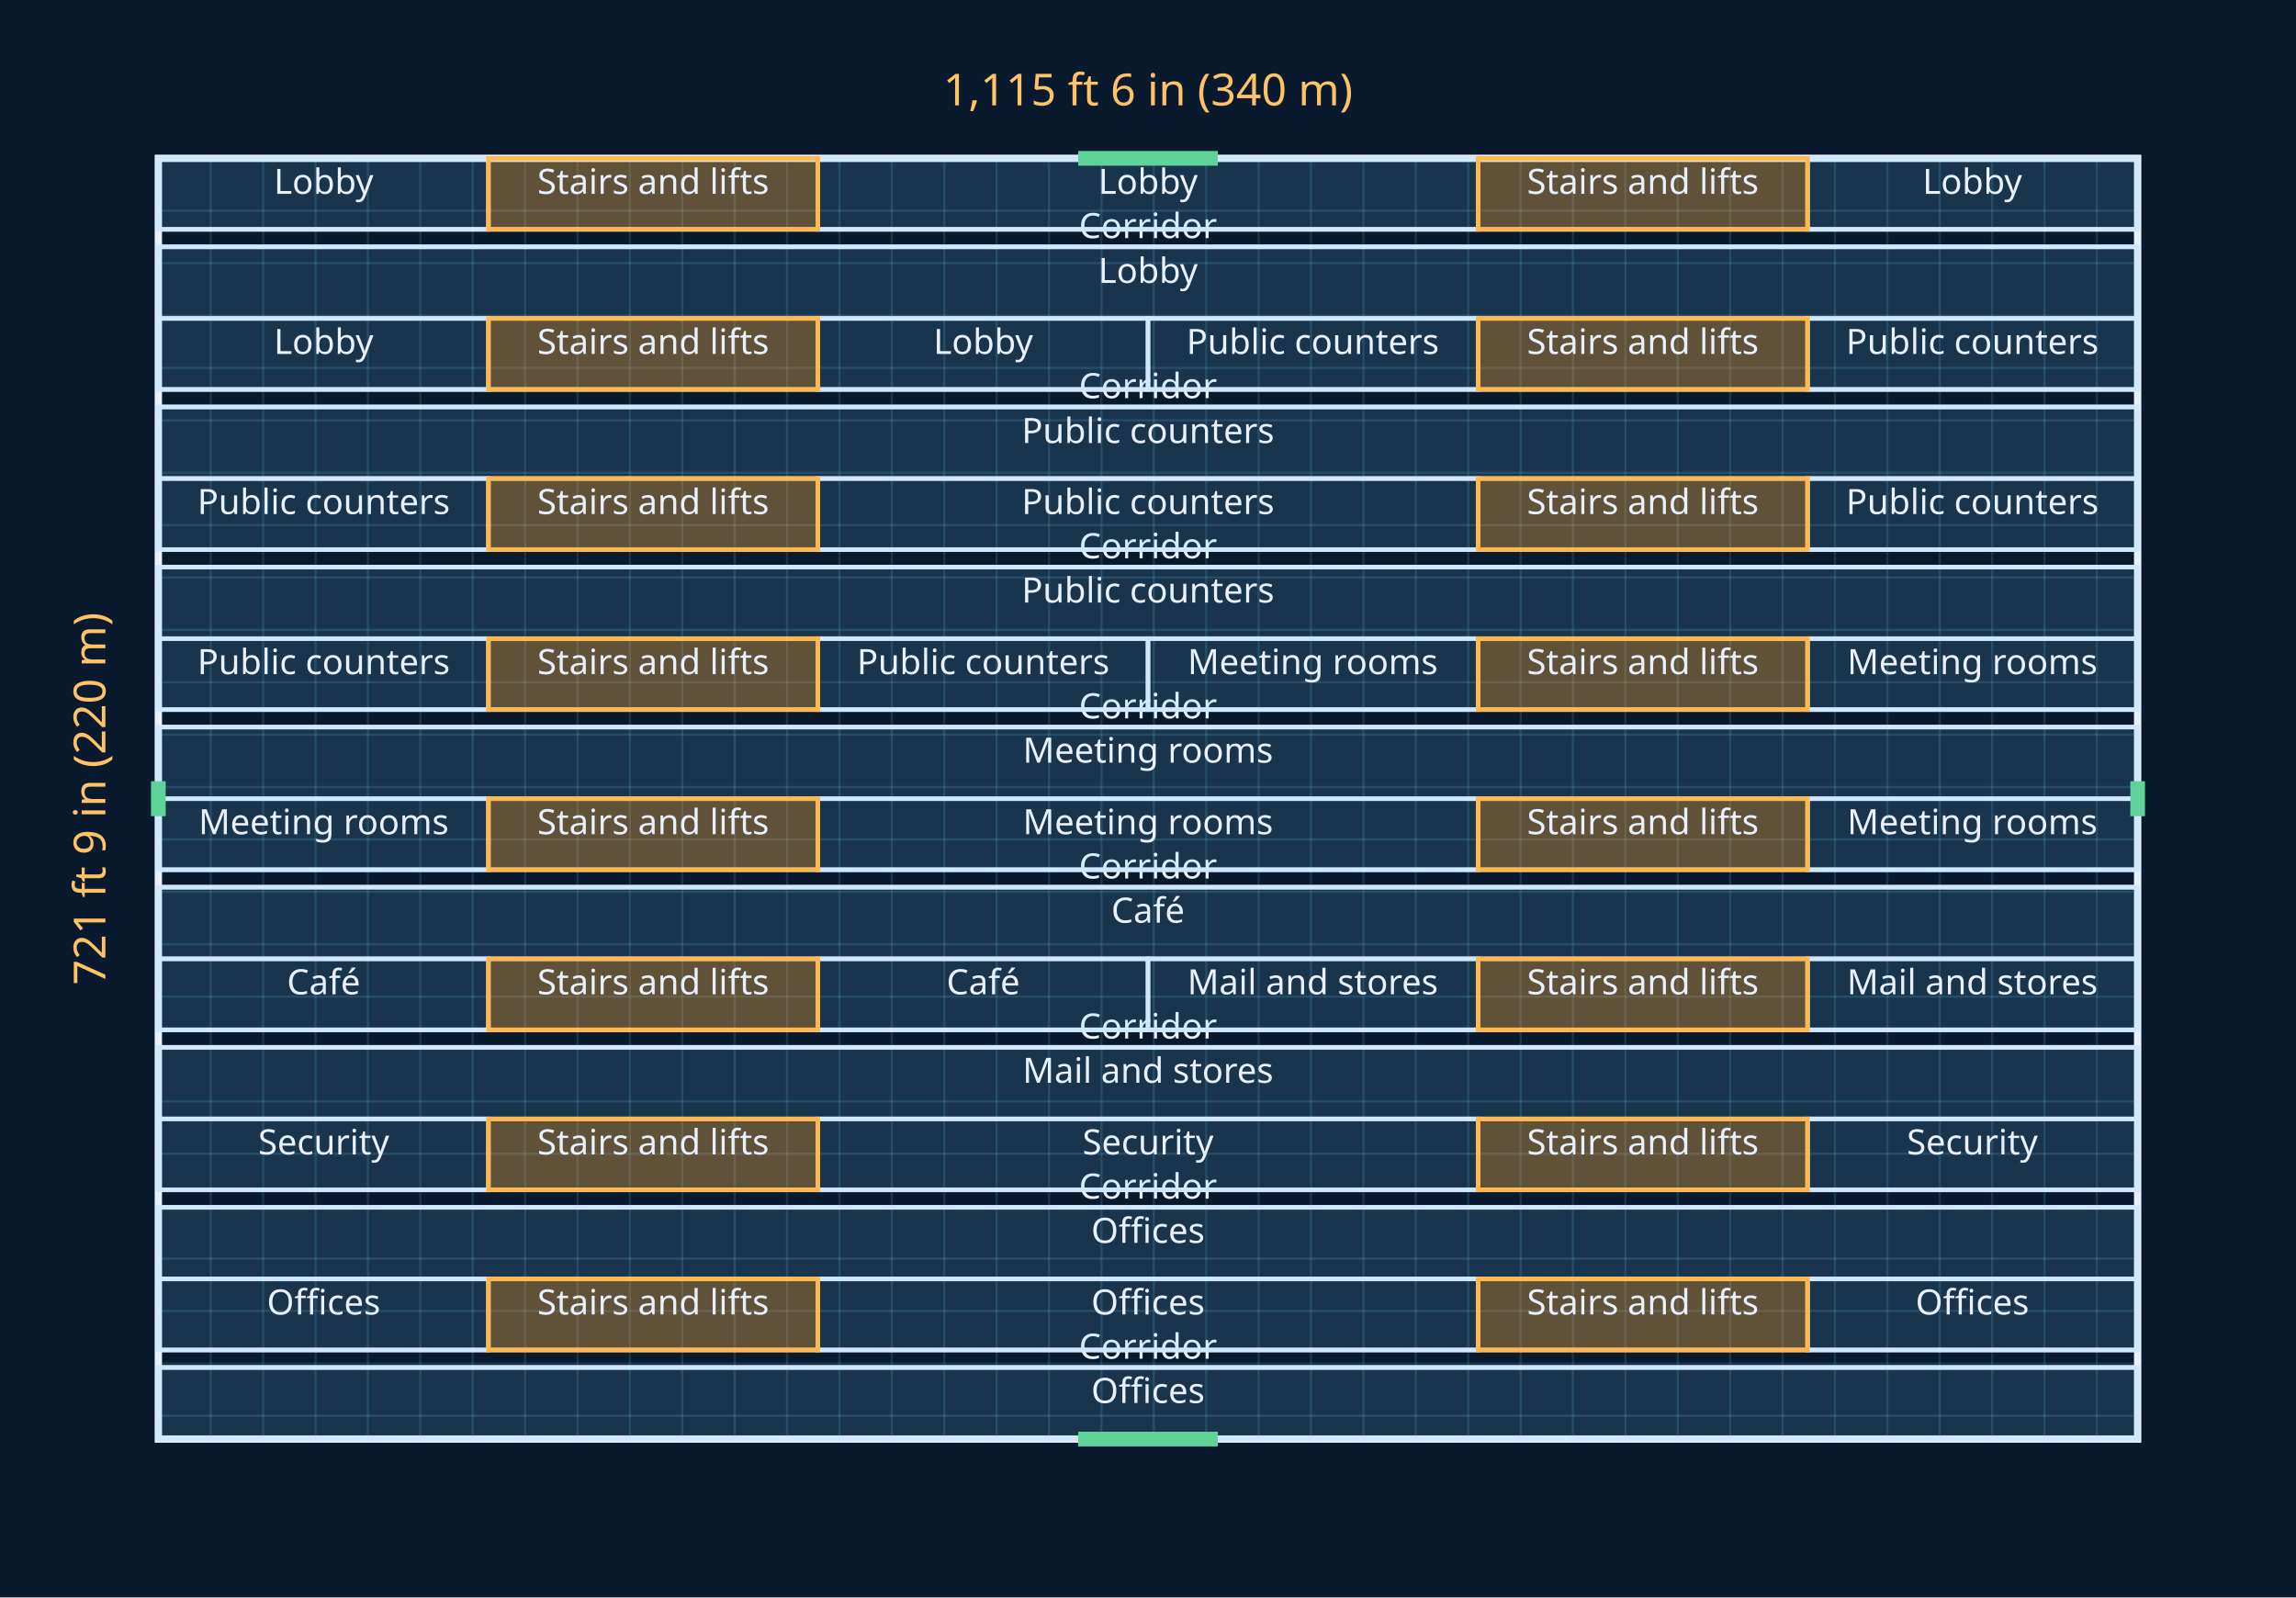
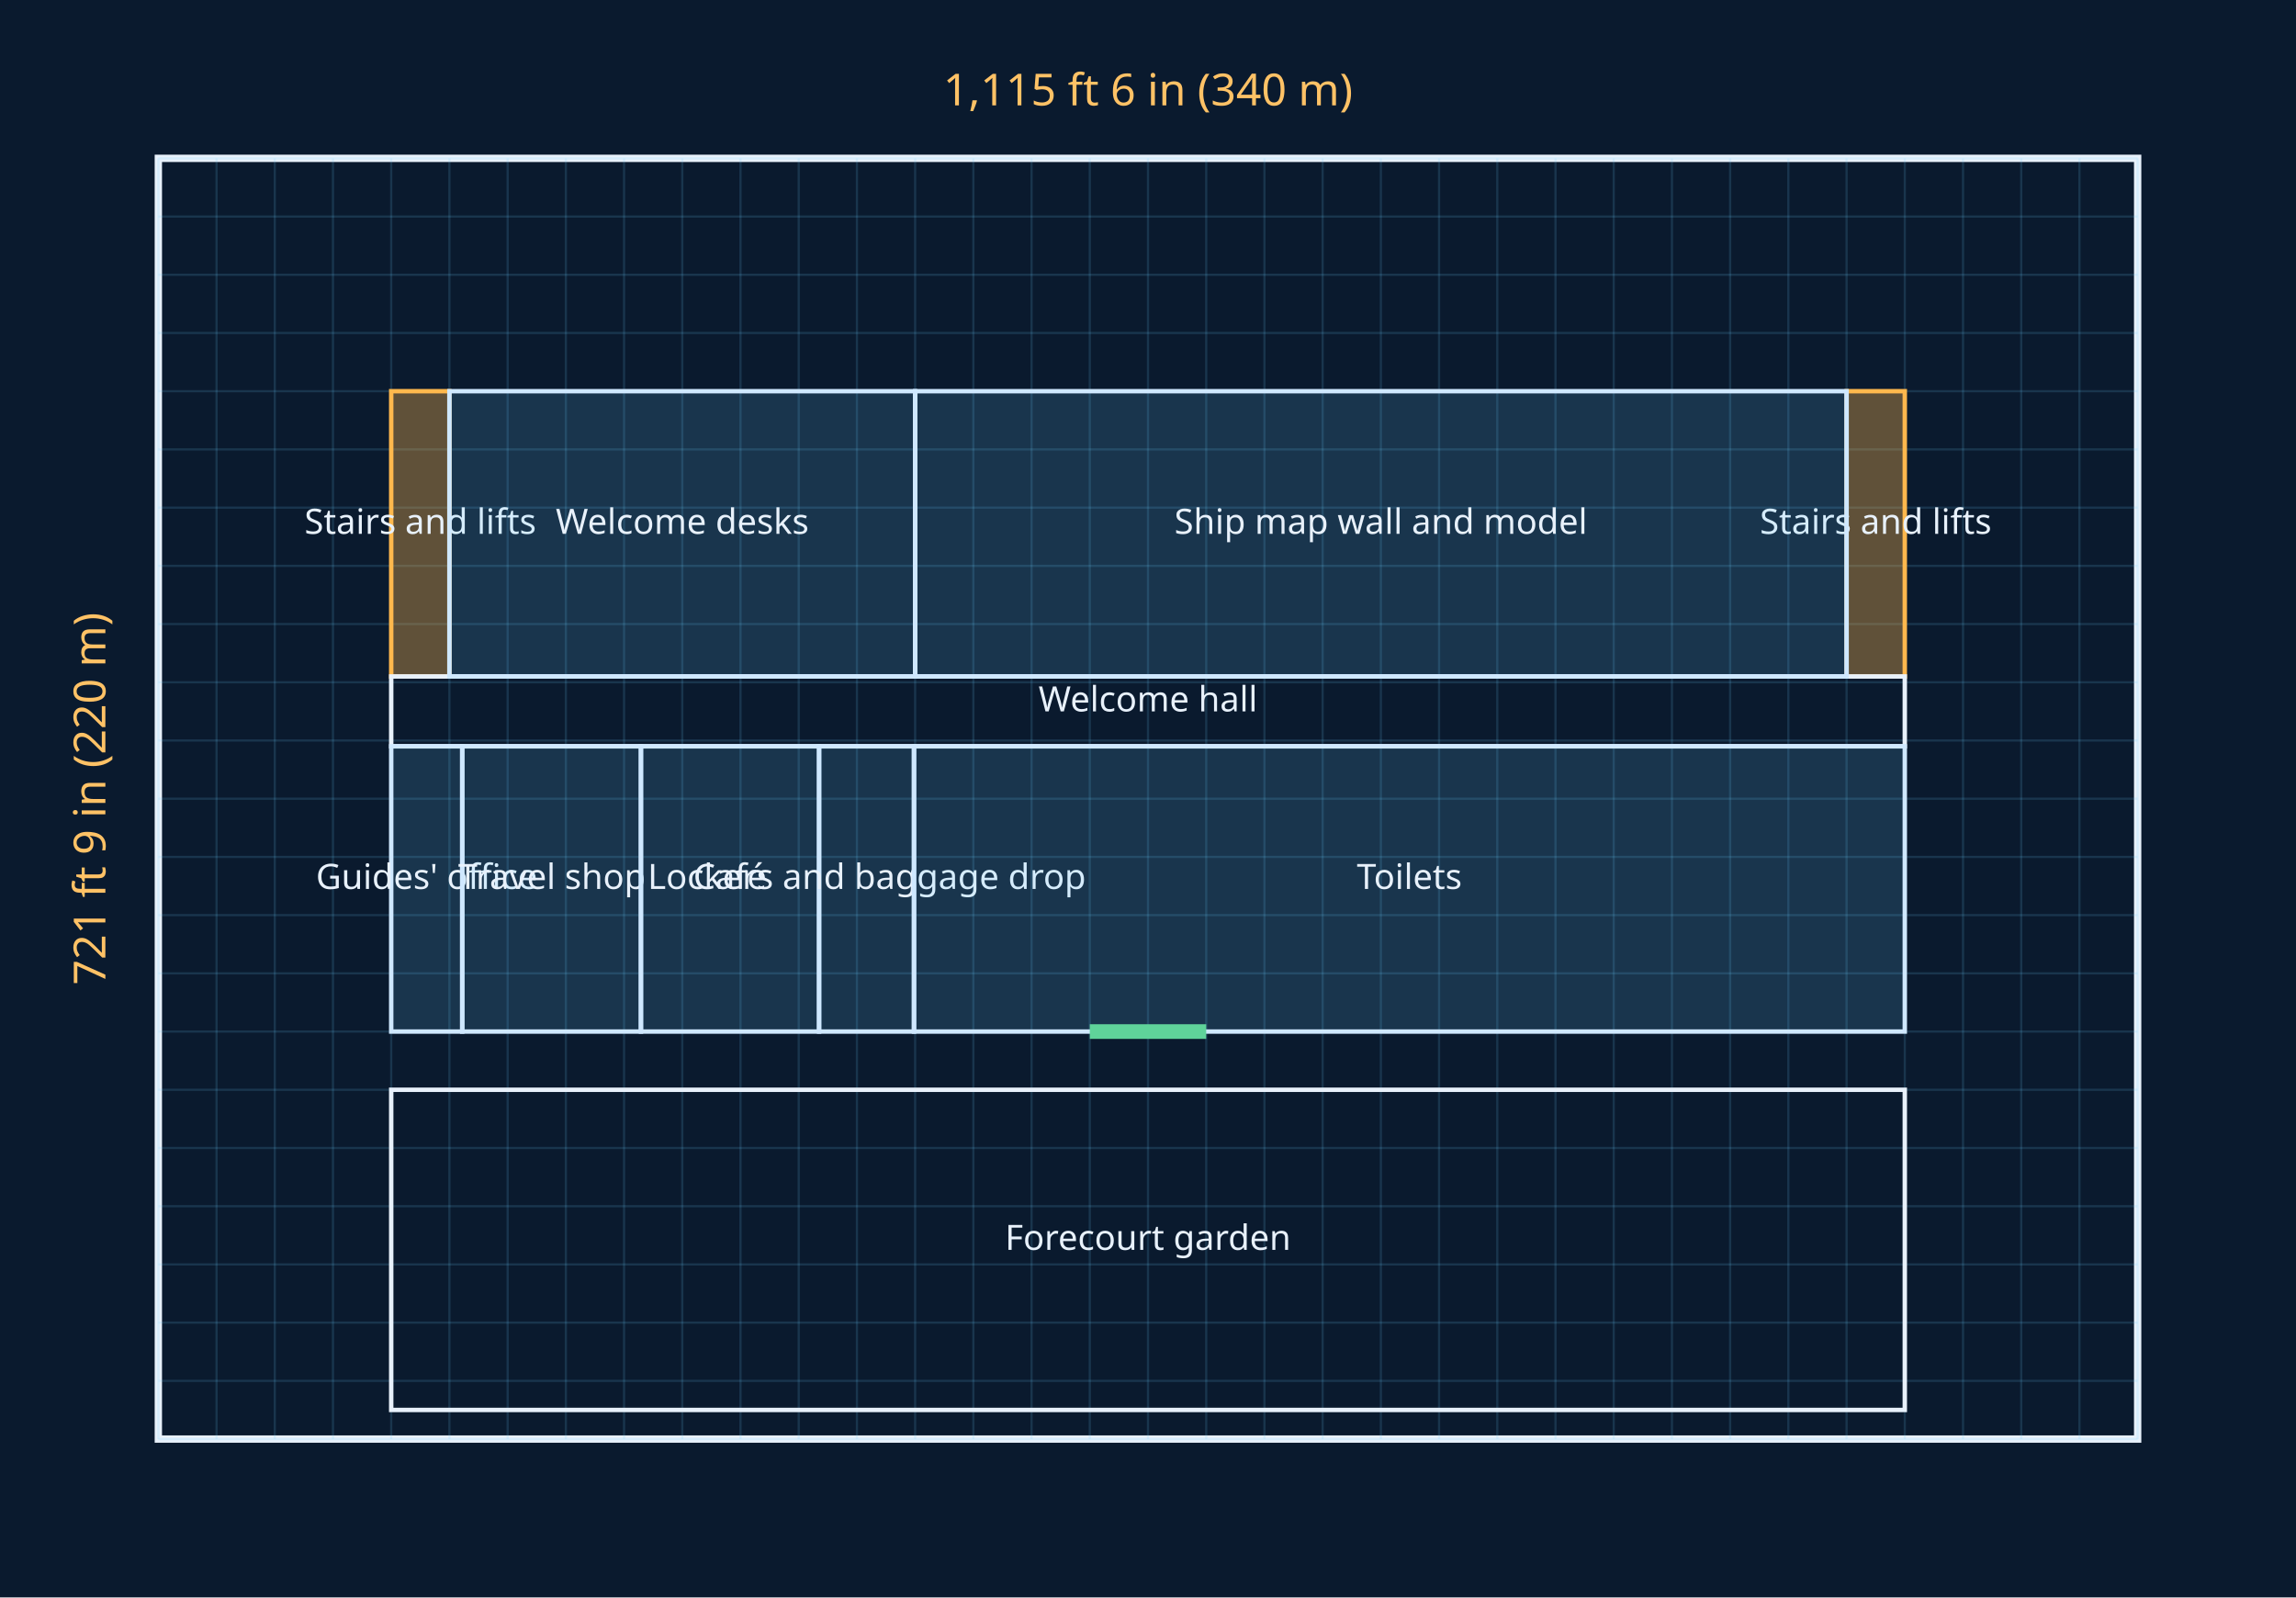
<svg xmlns="http://www.w3.org/2000/svg" viewBox="-27.2 -27.2 394.4 274.4" font-family="Segoe UI, sans-serif">
  <rect x="-27.2" y="-27.2" width="394.4" height="274.4" fill="#0a1a2e" />
  <rect x="0" y="0" width="340.0" height="220.0" fill="none" stroke="#e8f1fb" stroke-width="1.26" />
  <line x1="0.0" y1="0" x2="0.0" y2="220.0" stroke="#6fd0ff" stroke-opacity=".15" stroke-width="0.38" />
-   <line x1="9.0" y1="0" x2="9.0" y2="220.0" stroke="#6fd0ff" stroke-opacity=".15" stroke-width="0.38" />
-   <line x1="18.0" y1="0" x2="18.0" y2="220.0" stroke="#6fd0ff" stroke-opacity=".15" stroke-width="0.38" />
-   <line x1="27.0" y1="0" x2="27.0" y2="220.0" stroke="#6fd0ff" stroke-opacity=".15" stroke-width="0.38" />
-   <line x1="36.0" y1="0" x2="36.0" y2="220.0" stroke="#6fd0ff" stroke-opacity=".15" stroke-width="0.38" />
-   <line x1="45.0" y1="0" x2="45.0" y2="220.0" stroke="#6fd0ff" stroke-opacity=".15" stroke-width="0.38" />
-   <line x1="54.0" y1="0" x2="54.0" y2="220.0" stroke="#6fd0ff" stroke-opacity=".15" stroke-width="0.38" />
-   <line x1="63.0" y1="0" x2="63.0" y2="220.0" stroke="#6fd0ff" stroke-opacity=".15" stroke-width="0.38" />
-   <line x1="72.0" y1="0" x2="72.0" y2="220.0" stroke="#6fd0ff" stroke-opacity=".15" stroke-width="0.38" />
-   <line x1="81.0" y1="0" x2="81.0" y2="220.0" stroke="#6fd0ff" stroke-opacity=".15" stroke-width="0.38" />
+   <line x1="10.0" y1="0" x2="10.0" y2="220.0" stroke="#6fd0ff" stroke-opacity=".15" stroke-width="0.38" />
+   <line x1="20.0" y1="0" x2="20.0" y2="220.0" stroke="#6fd0ff" stroke-opacity=".15" stroke-width="0.38" />
+   <line x1="30.0" y1="0" x2="30.0" y2="220.0" stroke="#6fd0ff" stroke-opacity=".15" stroke-width="0.38" />
+   <line x1="40.0" y1="0" x2="40.0" y2="220.0" stroke="#6fd0ff" stroke-opacity=".15" stroke-width="0.38" />
+   <line x1="50.0" y1="0" x2="50.0" y2="220.0" stroke="#6fd0ff" stroke-opacity=".15" stroke-width="0.38" />
+   <line x1="60.0" y1="0" x2="60.0" y2="220.0" stroke="#6fd0ff" stroke-opacity=".15" stroke-width="0.38" />
+   <line x1="70.0" y1="0" x2="70.0" y2="220.0" stroke="#6fd0ff" stroke-opacity=".15" stroke-width="0.38" />
+   <line x1="80.0" y1="0" x2="80.0" y2="220.0" stroke="#6fd0ff" stroke-opacity=".15" stroke-width="0.38" />
  <line x1="90.0" y1="0" x2="90.0" y2="220.0" stroke="#6fd0ff" stroke-opacity=".15" stroke-width="0.38" />
-   <line x1="99.0" y1="0" x2="99.0" y2="220.0" stroke="#6fd0ff" stroke-opacity=".15" stroke-width="0.38" />
-   <line x1="108.0" y1="0" x2="108.0" y2="220.0" stroke="#6fd0ff" stroke-opacity=".15" stroke-width="0.38" />
-   <line x1="117.0" y1="0" x2="117.0" y2="220.0" stroke="#6fd0ff" stroke-opacity=".15" stroke-width="0.38" />
-   <line x1="126.0" y1="0" x2="126.0" y2="220.0" stroke="#6fd0ff" stroke-opacity=".15" stroke-width="0.38" />
-   <line x1="135.0" y1="0" x2="135.0" y2="220.0" stroke="#6fd0ff" stroke-opacity=".15" stroke-width="0.38" />
-   <line x1="144.0" y1="0" x2="144.0" y2="220.0" stroke="#6fd0ff" stroke-opacity=".15" stroke-width="0.38" />
-   <line x1="153.0" y1="0" x2="153.0" y2="220.0" stroke="#6fd0ff" stroke-opacity=".15" stroke-width="0.38" />
-   <line x1="162.0" y1="0" x2="162.0" y2="220.0" stroke="#6fd0ff" stroke-opacity=".15" stroke-width="0.38" />
-   <line x1="171.0" y1="0" x2="171.0" y2="220.0" stroke="#6fd0ff" stroke-opacity=".15" stroke-width="0.38" />
+   <line x1="100.0" y1="0" x2="100.0" y2="220.0" stroke="#6fd0ff" stroke-opacity=".15" stroke-width="0.38" />
+   <line x1="110.0" y1="0" x2="110.0" y2="220.0" stroke="#6fd0ff" stroke-opacity=".15" stroke-width="0.38" />
+   <line x1="120.0" y1="0" x2="120.0" y2="220.0" stroke="#6fd0ff" stroke-opacity=".15" stroke-width="0.38" />
+   <line x1="130.0" y1="0" x2="130.0" y2="220.0" stroke="#6fd0ff" stroke-opacity=".15" stroke-width="0.38" />
+   <line x1="140.0" y1="0" x2="140.0" y2="220.0" stroke="#6fd0ff" stroke-opacity=".15" stroke-width="0.38" />
+   <line x1="150.0" y1="0" x2="150.0" y2="220.0" stroke="#6fd0ff" stroke-opacity=".15" stroke-width="0.38" />
+   <line x1="160.0" y1="0" x2="160.0" y2="220.0" stroke="#6fd0ff" stroke-opacity=".15" stroke-width="0.38" />
+   <line x1="170.0" y1="0" x2="170.0" y2="220.0" stroke="#6fd0ff" stroke-opacity=".15" stroke-width="0.38" />
  <line x1="180.0" y1="0" x2="180.0" y2="220.0" stroke="#6fd0ff" stroke-opacity=".15" stroke-width="0.38" />
-   <line x1="189.0" y1="0" x2="189.0" y2="220.0" stroke="#6fd0ff" stroke-opacity=".15" stroke-width="0.38" />
-   <line x1="198.0" y1="0" x2="198.0" y2="220.0" stroke="#6fd0ff" stroke-opacity=".15" stroke-width="0.38" />
-   <line x1="207.0" y1="0" x2="207.0" y2="220.0" stroke="#6fd0ff" stroke-opacity=".15" stroke-width="0.38" />
-   <line x1="216.0" y1="0" x2="216.0" y2="220.0" stroke="#6fd0ff" stroke-opacity=".15" stroke-width="0.38" />
-   <line x1="225.0" y1="0" x2="225.0" y2="220.0" stroke="#6fd0ff" stroke-opacity=".15" stroke-width="0.38" />
-   <line x1="234.0" y1="0" x2="234.0" y2="220.0" stroke="#6fd0ff" stroke-opacity=".15" stroke-width="0.38" />
-   <line x1="243.0" y1="0" x2="243.0" y2="220.0" stroke="#6fd0ff" stroke-opacity=".15" stroke-width="0.38" />
-   <line x1="252.0" y1="0" x2="252.0" y2="220.0" stroke="#6fd0ff" stroke-opacity=".15" stroke-width="0.38" />
-   <line x1="261.0" y1="0" x2="261.0" y2="220.0" stroke="#6fd0ff" stroke-opacity=".15" stroke-width="0.38" />
+   <line x1="190.0" y1="0" x2="190.0" y2="220.0" stroke="#6fd0ff" stroke-opacity=".15" stroke-width="0.38" />
+   <line x1="200.0" y1="0" x2="200.0" y2="220.0" stroke="#6fd0ff" stroke-opacity=".15" stroke-width="0.38" />
+   <line x1="210.0" y1="0" x2="210.0" y2="220.0" stroke="#6fd0ff" stroke-opacity=".15" stroke-width="0.38" />
+   <line x1="220.0" y1="0" x2="220.0" y2="220.0" stroke="#6fd0ff" stroke-opacity=".15" stroke-width="0.38" />
+   <line x1="230.0" y1="0" x2="230.0" y2="220.0" stroke="#6fd0ff" stroke-opacity=".15" stroke-width="0.38" />
+   <line x1="240.0" y1="0" x2="240.0" y2="220.0" stroke="#6fd0ff" stroke-opacity=".15" stroke-width="0.38" />
+   <line x1="250.0" y1="0" x2="250.0" y2="220.0" stroke="#6fd0ff" stroke-opacity=".15" stroke-width="0.38" />
+   <line x1="260.0" y1="0" x2="260.0" y2="220.0" stroke="#6fd0ff" stroke-opacity=".15" stroke-width="0.38" />
  <line x1="270.0" y1="0" x2="270.0" y2="220.0" stroke="#6fd0ff" stroke-opacity=".15" stroke-width="0.38" />
-   <line x1="279.0" y1="0" x2="279.0" y2="220.0" stroke="#6fd0ff" stroke-opacity=".15" stroke-width="0.38" />
-   <line x1="288.0" y1="0" x2="288.0" y2="220.0" stroke="#6fd0ff" stroke-opacity=".15" stroke-width="0.38" />
-   <line x1="297.0" y1="0" x2="297.0" y2="220.0" stroke="#6fd0ff" stroke-opacity=".15" stroke-width="0.38" />
-   <line x1="306.0" y1="0" x2="306.0" y2="220.0" stroke="#6fd0ff" stroke-opacity=".15" stroke-width="0.38" />
-   <line x1="315.0" y1="0" x2="315.0" y2="220.0" stroke="#6fd0ff" stroke-opacity=".15" stroke-width="0.38" />
-   <line x1="324.0" y1="0" x2="324.0" y2="220.0" stroke="#6fd0ff" stroke-opacity=".15" stroke-width="0.38" />
-   <line x1="333.0" y1="0" x2="333.0" y2="220.0" stroke="#6fd0ff" stroke-opacity=".15" stroke-width="0.38" />
+   <line x1="280.0" y1="0" x2="280.0" y2="220.0" stroke="#6fd0ff" stroke-opacity=".15" stroke-width="0.38" />
+   <line x1="290.0" y1="0" x2="290.0" y2="220.0" stroke="#6fd0ff" stroke-opacity=".15" stroke-width="0.38" />
+   <line x1="300.0" y1="0" x2="300.0" y2="220.0" stroke="#6fd0ff" stroke-opacity=".15" stroke-width="0.38" />
+   <line x1="310.0" y1="0" x2="310.0" y2="220.0" stroke="#6fd0ff" stroke-opacity=".15" stroke-width="0.38" />
+   <line x1="320.0" y1="0" x2="320.0" y2="220.0" stroke="#6fd0ff" stroke-opacity=".15" stroke-width="0.38" />
+   <line x1="330.0" y1="0" x2="330.0" y2="220.0" stroke="#6fd0ff" stroke-opacity=".15" stroke-width="0.38" />
+   <line x1="340.0" y1="0" x2="340.0" y2="220.0" stroke="#6fd0ff" stroke-opacity=".15" stroke-width="0.38" />
  <line x1="0" y1="0.0" x2="340.0" y2="0.0" stroke="#6fd0ff" stroke-opacity=".15" stroke-width="0.38" />
-   <line x1="0" y1="9.0" x2="340.0" y2="9.0" stroke="#6fd0ff" stroke-opacity=".15" stroke-width="0.38" />
-   <line x1="0" y1="18.0" x2="340.0" y2="18.0" stroke="#6fd0ff" stroke-opacity=".15" stroke-width="0.38" />
-   <line x1="0" y1="27.0" x2="340.0" y2="27.0" stroke="#6fd0ff" stroke-opacity=".15" stroke-width="0.38" />
-   <line x1="0" y1="36.0" x2="340.0" y2="36.0" stroke="#6fd0ff" stroke-opacity=".15" stroke-width="0.38" />
-   <line x1="0" y1="45.0" x2="340.0" y2="45.0" stroke="#6fd0ff" stroke-opacity=".15" stroke-width="0.38" />
-   <line x1="0" y1="54.0" x2="340.0" y2="54.0" stroke="#6fd0ff" stroke-opacity=".15" stroke-width="0.38" />
-   <line x1="0" y1="63.0" x2="340.0" y2="63.0" stroke="#6fd0ff" stroke-opacity=".15" stroke-width="0.38" />
-   <line x1="0" y1="72.0" x2="340.0" y2="72.0" stroke="#6fd0ff" stroke-opacity=".15" stroke-width="0.38" />
-   <line x1="0" y1="81.0" x2="340.0" y2="81.0" stroke="#6fd0ff" stroke-opacity=".15" stroke-width="0.38" />
+   <line x1="0" y1="10.0" x2="340.0" y2="10.0" stroke="#6fd0ff" stroke-opacity=".15" stroke-width="0.38" />
+   <line x1="0" y1="20.0" x2="340.0" y2="20.0" stroke="#6fd0ff" stroke-opacity=".15" stroke-width="0.38" />
+   <line x1="0" y1="30.0" x2="340.0" y2="30.0" stroke="#6fd0ff" stroke-opacity=".15" stroke-width="0.38" />
+   <line x1="0" y1="40.0" x2="340.0" y2="40.0" stroke="#6fd0ff" stroke-opacity=".15" stroke-width="0.38" />
+   <line x1="0" y1="50.0" x2="340.0" y2="50.0" stroke="#6fd0ff" stroke-opacity=".15" stroke-width="0.38" />
+   <line x1="0" y1="60.0" x2="340.0" y2="60.0" stroke="#6fd0ff" stroke-opacity=".15" stroke-width="0.38" />
+   <line x1="0" y1="70.0" x2="340.0" y2="70.0" stroke="#6fd0ff" stroke-opacity=".15" stroke-width="0.38" />
+   <line x1="0" y1="80.0" x2="340.0" y2="80.0" stroke="#6fd0ff" stroke-opacity=".15" stroke-width="0.38" />
  <line x1="0" y1="90.0" x2="340.0" y2="90.0" stroke="#6fd0ff" stroke-opacity=".15" stroke-width="0.38" />
-   <line x1="0" y1="99.0" x2="340.0" y2="99.0" stroke="#6fd0ff" stroke-opacity=".15" stroke-width="0.38" />
-   <line x1="0" y1="108.0" x2="340.0" y2="108.0" stroke="#6fd0ff" stroke-opacity=".15" stroke-width="0.38" />
-   <line x1="0" y1="117.0" x2="340.0" y2="117.0" stroke="#6fd0ff" stroke-opacity=".15" stroke-width="0.38" />
-   <line x1="0" y1="126.0" x2="340.0" y2="126.0" stroke="#6fd0ff" stroke-opacity=".15" stroke-width="0.38" />
-   <line x1="0" y1="135.0" x2="340.0" y2="135.0" stroke="#6fd0ff" stroke-opacity=".15" stroke-width="0.38" />
-   <line x1="0" y1="144.0" x2="340.0" y2="144.0" stroke="#6fd0ff" stroke-opacity=".15" stroke-width="0.38" />
-   <line x1="0" y1="153.0" x2="340.0" y2="153.0" stroke="#6fd0ff" stroke-opacity=".15" stroke-width="0.38" />
-   <line x1="0" y1="162.0" x2="340.0" y2="162.0" stroke="#6fd0ff" stroke-opacity=".15" stroke-width="0.38" />
-   <line x1="0" y1="171.0" x2="340.0" y2="171.0" stroke="#6fd0ff" stroke-opacity=".15" stroke-width="0.38" />
+   <line x1="0" y1="100.0" x2="340.0" y2="100.0" stroke="#6fd0ff" stroke-opacity=".15" stroke-width="0.38" />
+   <line x1="0" y1="110.0" x2="340.0" y2="110.0" stroke="#6fd0ff" stroke-opacity=".15" stroke-width="0.38" />
+   <line x1="0" y1="120.0" x2="340.0" y2="120.0" stroke="#6fd0ff" stroke-opacity=".15" stroke-width="0.38" />
+   <line x1="0" y1="130.0" x2="340.0" y2="130.0" stroke="#6fd0ff" stroke-opacity=".15" stroke-width="0.38" />
+   <line x1="0" y1="140.0" x2="340.0" y2="140.0" stroke="#6fd0ff" stroke-opacity=".15" stroke-width="0.38" />
+   <line x1="0" y1="150.0" x2="340.0" y2="150.0" stroke="#6fd0ff" stroke-opacity=".15" stroke-width="0.38" />
+   <line x1="0" y1="160.0" x2="340.0" y2="160.0" stroke="#6fd0ff" stroke-opacity=".15" stroke-width="0.38" />
+   <line x1="0" y1="170.0" x2="340.0" y2="170.0" stroke="#6fd0ff" stroke-opacity=".15" stroke-width="0.38" />
  <line x1="0" y1="180.0" x2="340.0" y2="180.0" stroke="#6fd0ff" stroke-opacity=".15" stroke-width="0.38" />
-   <line x1="0" y1="189.0" x2="340.0" y2="189.0" stroke="#6fd0ff" stroke-opacity=".15" stroke-width="0.38" />
-   <line x1="0" y1="198.0" x2="340.0" y2="198.0" stroke="#6fd0ff" stroke-opacity=".15" stroke-width="0.38" />
-   <line x1="0" y1="207.0" x2="340.0" y2="207.0" stroke="#6fd0ff" stroke-opacity=".15" stroke-width="0.38" />
-   <line x1="0" y1="216.0" x2="340.0" y2="216.0" stroke="#6fd0ff" stroke-opacity=".15" stroke-width="0.38" />
-   <polygon points="0.0,12.2 340.0,12.2 340.0,15.2 0.0,15.2" fill="none" stroke="#e8f1fb" stroke-width="0.76" />
-   <text x="170.0" y="13.7" font-size="6.0" fill="#e8f1fb" text-anchor="middle">Corridor</text>
-   <polygon points="0.0,39.7 340.0,39.7 340.0,42.7 0.0,42.7" fill="none" stroke="#e8f1fb" stroke-width="0.76" />
-   <text x="170.0" y="41.2" font-size="6.0" fill="#e8f1fb" text-anchor="middle">Corridor</text>
-   <polygon points="0.0,67.2 340.0,67.2 340.0,70.2 0.0,70.2" fill="none" stroke="#e8f1fb" stroke-width="0.76" />
-   <text x="170.0" y="68.7" font-size="6.0" fill="#e8f1fb" text-anchor="middle">Corridor</text>
-   <polygon points="0.0,94.7 340.0,94.7 340.0,97.7 0.0,97.7" fill="none" stroke="#e8f1fb" stroke-width="0.76" />
-   <text x="170.0" y="96.2" font-size="6.0" fill="#e8f1fb" text-anchor="middle">Corridor</text>
-   <polygon points="0.0,122.2 340.0,122.2 340.0,125.2 0.0,125.2" fill="none" stroke="#e8f1fb" stroke-width="0.76" />
-   <text x="170.0" y="123.7" font-size="6.0" fill="#e8f1fb" text-anchor="middle">Corridor</text>
-   <polygon points="0.0,149.7 340.0,149.7 340.0,152.7 0.0,152.7" fill="none" stroke="#e8f1fb" stroke-width="0.76" />
-   <text x="170.0" y="151.2" font-size="6.0" fill="#e8f1fb" text-anchor="middle">Corridor</text>
-   <polygon points="0.0,177.2 340.0,177.2 340.0,180.2 0.0,180.2" fill="none" stroke="#e8f1fb" stroke-width="0.76" />
-   <text x="170.0" y="178.7" font-size="6.0" fill="#e8f1fb" text-anchor="middle">Corridor</text>
-   <polygon points="0.0,204.7 340.0,204.7 340.0,207.7 0.0,207.7" fill="none" stroke="#e8f1fb" stroke-width="0.76" />
-   <text x="170.0" y="206.2" font-size="6.0" fill="#e8f1fb" text-anchor="middle">Corridor</text>
-   <polygon points="0.0,0.0 56.7,0.0 56.7,12.2 0.0,12.2" fill="rgba(111,208,255,.15)" stroke="#cfe8ff" stroke-width="0.76" />
-   <text x="28.4" y="6.1" font-size="6.0" fill="#e8f1fb" text-anchor="middle">Lobby</text>
-   <polygon points="113.3,0.0 226.7,0.0 226.7,12.2 113.3,12.2" fill="rgba(111,208,255,.15)" stroke="#cfe8ff" stroke-width="0.76" />
-   <text x="170.0" y="6.1" font-size="6.0" fill="#e8f1fb" text-anchor="middle">Lobby</text>
-   <polygon points="283.3,0.0 340.0,0.0 340.0,12.2 283.3,12.2" fill="rgba(111,208,255,.15)" stroke="#cfe8ff" stroke-width="0.76" />
-   <text x="311.6" y="6.1" font-size="6.0" fill="#e8f1fb" text-anchor="middle">Lobby</text>
-   <polygon points="0.0,15.2 340.0,15.2 340.0,27.5 0.0,27.5" fill="rgba(111,208,255,.15)" stroke="#cfe8ff" stroke-width="0.76" />
-   <text x="170.0" y="21.4" font-size="6.0" fill="#e8f1fb" text-anchor="middle">Lobby</text>
-   <polygon points="0.0,27.5 56.7,27.5 56.7,39.7 0.0,39.7" fill="rgba(111,208,255,.15)" stroke="#cfe8ff" stroke-width="0.76" />
-   <text x="28.4" y="33.6" font-size="6.0" fill="#e8f1fb" text-anchor="middle">Lobby</text>
-   <polygon points="113.3,27.5 170.0,27.5 170.0,39.7 113.3,39.7" fill="rgba(111,208,255,.15)" stroke="#cfe8ff" stroke-width="0.76" />
-   <text x="141.7" y="33.6" font-size="6.0" fill="#e8f1fb" text-anchor="middle">Lobby</text>
-   <polygon points="170.0,27.5 226.7,27.5 226.7,39.7 170.0,39.7" fill="rgba(111,208,255,.15)" stroke="#cfe8ff" stroke-width="0.76" />
-   <text x="198.3" y="33.6" font-size="6.0" fill="#e8f1fb" text-anchor="middle">Public counters</text>
-   <polygon points="283.3,27.5 340.0,27.5 340.0,39.7 283.3,39.7" fill="rgba(111,208,255,.15)" stroke="#cfe8ff" stroke-width="0.76" />
-   <text x="311.6" y="33.6" font-size="6.0" fill="#e8f1fb" text-anchor="middle">Public counters</text>
-   <polygon points="0.0,42.7 340.0,42.7 340.0,55.0 0.0,55.0" fill="rgba(111,208,255,.15)" stroke="#cfe8ff" stroke-width="0.76" />
-   <text x="170.0" y="48.9" font-size="6.0" fill="#e8f1fb" text-anchor="middle">Public counters</text>
-   <polygon points="0.0,55.0 56.7,55.0 56.7,67.2 0.0,67.2" fill="rgba(111,208,255,.15)" stroke="#cfe8ff" stroke-width="0.76" />
-   <text x="28.4" y="61.1" font-size="6.0" fill="#e8f1fb" text-anchor="middle">Public counters</text>
-   <polygon points="113.3,55.0 226.7,55.0 226.7,67.2 113.3,67.2" fill="rgba(111,208,255,.15)" stroke="#cfe8ff" stroke-width="0.76" />
-   <text x="170.0" y="61.1" font-size="6.0" fill="#e8f1fb" text-anchor="middle">Public counters</text>
-   <polygon points="283.3,55.0 340.0,55.0 340.0,67.2 283.3,67.2" fill="rgba(111,208,255,.15)" stroke="#cfe8ff" stroke-width="0.76" />
-   <text x="311.6" y="61.1" font-size="6.0" fill="#e8f1fb" text-anchor="middle">Public counters</text>
-   <polygon points="0.0,70.2 340.0,70.2 340.0,82.5 0.0,82.5" fill="rgba(111,208,255,.15)" stroke="#cfe8ff" stroke-width="0.76" />
-   <text x="170.0" y="76.3" font-size="6.0" fill="#e8f1fb" text-anchor="middle">Public counters</text>
-   <polygon points="0.0,82.5 56.7,82.5 56.7,94.7 0.0,94.7" fill="rgba(111,208,255,.15)" stroke="#cfe8ff" stroke-width="0.76" />
-   <text x="28.4" y="88.6" font-size="6.0" fill="#e8f1fb" text-anchor="middle">Public counters</text>
-   <polygon points="113.3,82.5 170.0,82.5 170.0,94.7 113.3,94.7" fill="rgba(111,208,255,.15)" stroke="#cfe8ff" stroke-width="0.76" />
-   <text x="141.7" y="88.6" font-size="6.0" fill="#e8f1fb" text-anchor="middle">Public counters</text>
-   <polygon points="170.0,82.5 226.7,82.5 226.7,94.7 170.0,94.7" fill="rgba(111,208,255,.15)" stroke="#cfe8ff" stroke-width="0.76" />
-   <text x="198.3" y="88.6" font-size="6.0" fill="#e8f1fb" text-anchor="middle">Meeting rooms</text>
-   <polygon points="283.3,82.5 340.0,82.5 340.0,94.7 283.3,94.7" fill="rgba(111,208,255,.15)" stroke="#cfe8ff" stroke-width="0.76" />
-   <text x="311.6" y="88.6" font-size="6.0" fill="#e8f1fb" text-anchor="middle">Meeting rooms</text>
-   <polygon points="0.0,97.7 340.0,97.7 340.0,110.0 0.0,110.0" fill="rgba(111,208,255,.15)" stroke="#cfe8ff" stroke-width="0.76" />
-   <text x="170.0" y="103.8" font-size="6.0" fill="#e8f1fb" text-anchor="middle">Meeting rooms</text>
-   <polygon points="0.0,110.0 56.7,110.0 56.7,122.2 0.0,122.2" fill="rgba(111,208,255,.15)" stroke="#cfe8ff" stroke-width="0.76" />
-   <text x="28.4" y="116.1" font-size="6.0" fill="#e8f1fb" text-anchor="middle">Meeting rooms</text>
-   <polygon points="113.3,110.0 226.7,110.0 226.7,122.2 113.3,122.2" fill="rgba(111,208,255,.15)" stroke="#cfe8ff" stroke-width="0.76" />
-   <text x="170.0" y="116.1" font-size="6.0" fill="#e8f1fb" text-anchor="middle">Meeting rooms</text>
-   <polygon points="283.3,110.0 340.0,110.0 340.0,122.2 283.3,122.2" fill="rgba(111,208,255,.15)" stroke="#cfe8ff" stroke-width="0.76" />
-   <text x="311.6" y="116.1" font-size="6.0" fill="#e8f1fb" text-anchor="middle">Meeting rooms</text>
-   <polygon points="0.0,125.2 340.0,125.2 340.0,137.5 0.0,137.5" fill="rgba(111,208,255,.15)" stroke="#cfe8ff" stroke-width="0.76" />
-   <text x="170.0" y="131.3" font-size="6.0" fill="#e8f1fb" text-anchor="middle">Café</text>
-   <polygon points="0.0,137.5 56.7,137.5 56.7,149.7 0.0,149.7" fill="rgba(111,208,255,.15)" stroke="#cfe8ff" stroke-width="0.76" />
-   <text x="28.4" y="143.6" font-size="6.0" fill="#e8f1fb" text-anchor="middle">Café</text>
-   <polygon points="113.3,137.5 170.0,137.5 170.0,149.7 113.3,149.7" fill="rgba(111,208,255,.15)" stroke="#cfe8ff" stroke-width="0.76" />
-   <text x="141.7" y="143.6" font-size="6.0" fill="#e8f1fb" text-anchor="middle">Café</text>
-   <polygon points="170.0,137.5 226.7,137.5 226.7,149.7 170.0,149.7" fill="rgba(111,208,255,.15)" stroke="#cfe8ff" stroke-width="0.76" />
-   <text x="198.3" y="143.6" font-size="6.0" fill="#e8f1fb" text-anchor="middle">Mail and stores</text>
-   <polygon points="283.3,137.5 340.0,137.5 340.0,149.7 283.3,149.7" fill="rgba(111,208,255,.15)" stroke="#cfe8ff" stroke-width="0.76" />
-   <text x="311.6" y="143.6" font-size="6.0" fill="#e8f1fb" text-anchor="middle">Mail and stores</text>
-   <polygon points="0.0,152.7 340.0,152.7 340.0,165.0 0.0,165.0" fill="rgba(111,208,255,.15)" stroke="#cfe8ff" stroke-width="0.76" />
-   <text x="170.0" y="158.8" font-size="6.0" fill="#e8f1fb" text-anchor="middle">Mail and stores</text>
-   <polygon points="0.0,165.0 56.7,165.0 56.7,177.2 0.0,177.2" fill="rgba(111,208,255,.15)" stroke="#cfe8ff" stroke-width="0.76" />
-   <text x="28.4" y="171.1" font-size="6.0" fill="#e8f1fb" text-anchor="middle">Security</text>
-   <polygon points="113.3,165.0 226.7,165.0 226.7,177.2 113.3,177.2" fill="rgba(111,208,255,.15)" stroke="#cfe8ff" stroke-width="0.76" />
-   <text x="170.0" y="171.1" font-size="6.0" fill="#e8f1fb" text-anchor="middle">Security</text>
-   <polygon points="283.3,165.0 340.0,165.0 340.0,177.2 283.3,177.2" fill="rgba(111,208,255,.15)" stroke="#cfe8ff" stroke-width="0.76" />
-   <text x="311.6" y="171.1" font-size="6.0" fill="#e8f1fb" text-anchor="middle">Security</text>
-   <polygon points="0.0,180.2 340.0,180.2 340.0,192.5 0.0,192.5" fill="rgba(111,208,255,.15)" stroke="#cfe8ff" stroke-width="0.76" />
-   <text x="170.0" y="186.3" font-size="6.0" fill="#e8f1fb" text-anchor="middle">Offices</text>
-   <polygon points="0.0,192.5 56.7,192.5 56.7,204.7 0.0,204.7" fill="rgba(111,208,255,.15)" stroke="#cfe8ff" stroke-width="0.76" />
-   <text x="28.4" y="198.6" font-size="6.0" fill="#e8f1fb" text-anchor="middle">Offices</text>
-   <polygon points="113.3,192.5 226.7,192.5 226.7,204.7 113.3,204.7" fill="rgba(111,208,255,.15)" stroke="#cfe8ff" stroke-width="0.76" />
-   <text x="170.0" y="198.6" font-size="6.0" fill="#e8f1fb" text-anchor="middle">Offices</text>
-   <polygon points="283.3,192.5 340.0,192.5 340.0,204.7 283.3,204.7" fill="rgba(111,208,255,.15)" stroke="#cfe8ff" stroke-width="0.76" />
-   <text x="311.6" y="198.6" font-size="6.0" fill="#e8f1fb" text-anchor="middle">Offices</text>
-   <polygon points="0.0,207.7 340.0,207.7 340.0,220.0 0.0,220.0" fill="rgba(111,208,255,.15)" stroke="#cfe8ff" stroke-width="0.76" />
-   <text x="170.0" y="213.8" font-size="6.0" fill="#e8f1fb" text-anchor="middle">Offices</text>
-   <polygon points="56.7,0.0 113.3,0.0 113.3,12.2 56.7,12.2" fill="rgba(255,184,77,.35)" stroke="#ffb84d" stroke-width="0.76" />
-   <text x="85.0" y="6.1" font-size="6.0" fill="#e8f1fb" text-anchor="middle">Stairs and lifts</text>
-   <polygon points="226.7,0.0 283.3,0.0 283.3,12.2 226.7,12.2" fill="rgba(255,184,77,.35)" stroke="#ffb84d" stroke-width="0.76" />
-   <text x="255.0" y="6.1" font-size="6.0" fill="#e8f1fb" text-anchor="middle">Stairs and lifts</text>
-   <polygon points="56.7,27.5 113.3,27.5 113.3,39.7 56.7,39.7" fill="rgba(255,184,77,.35)" stroke="#ffb84d" stroke-width="0.76" />
-   <text x="85.0" y="33.6" font-size="6.0" fill="#e8f1fb" text-anchor="middle">Stairs and lifts</text>
-   <polygon points="226.7,27.5 283.3,27.5 283.3,39.7 226.7,39.7" fill="rgba(255,184,77,.35)" stroke="#ffb84d" stroke-width="0.76" />
-   <text x="255.0" y="33.6" font-size="6.0" fill="#e8f1fb" text-anchor="middle">Stairs and lifts</text>
-   <polygon points="56.7,55.0 113.3,55.0 113.3,67.2 56.7,67.2" fill="rgba(255,184,77,.35)" stroke="#ffb84d" stroke-width="0.76" />
-   <text x="85.0" y="61.1" font-size="6.0" fill="#e8f1fb" text-anchor="middle">Stairs and lifts</text>
-   <polygon points="226.7,55.0 283.3,55.0 283.3,67.2 226.7,67.2" fill="rgba(255,184,77,.35)" stroke="#ffb84d" stroke-width="0.76" />
-   <text x="255.0" y="61.1" font-size="6.0" fill="#e8f1fb" text-anchor="middle">Stairs and lifts</text>
-   <polygon points="56.7,82.5 113.3,82.5 113.3,94.7 56.7,94.7" fill="rgba(255,184,77,.35)" stroke="#ffb84d" stroke-width="0.76" />
-   <text x="85.0" y="88.6" font-size="6.0" fill="#e8f1fb" text-anchor="middle">Stairs and lifts</text>
-   <polygon points="226.7,82.5 283.3,82.5 283.3,94.7 226.7,94.7" fill="rgba(255,184,77,.35)" stroke="#ffb84d" stroke-width="0.76" />
-   <text x="255.0" y="88.6" font-size="6.0" fill="#e8f1fb" text-anchor="middle">Stairs and lifts</text>
-   <polygon points="56.7,110.0 113.3,110.0 113.3,122.2 56.7,122.2" fill="rgba(255,184,77,.35)" stroke="#ffb84d" stroke-width="0.76" />
-   <text x="85.0" y="116.1" font-size="6.0" fill="#e8f1fb" text-anchor="middle">Stairs and lifts</text>
-   <polygon points="226.7,110.0 283.3,110.0 283.3,122.2 226.7,122.2" fill="rgba(255,184,77,.35)" stroke="#ffb84d" stroke-width="0.76" />
-   <text x="255.0" y="116.1" font-size="6.0" fill="#e8f1fb" text-anchor="middle">Stairs and lifts</text>
-   <polygon points="56.7,137.5 113.3,137.5 113.3,149.7 56.7,149.7" fill="rgba(255,184,77,.35)" stroke="#ffb84d" stroke-width="0.76" />
-   <text x="85.0" y="143.6" font-size="6.0" fill="#e8f1fb" text-anchor="middle">Stairs and lifts</text>
-   <polygon points="226.7,137.5 283.3,137.5 283.3,149.7 226.7,149.7" fill="rgba(255,184,77,.35)" stroke="#ffb84d" stroke-width="0.76" />
-   <text x="255.0" y="143.6" font-size="6.0" fill="#e8f1fb" text-anchor="middle">Stairs and lifts</text>
-   <polygon points="56.7,165.0 113.3,165.0 113.3,177.2 56.7,177.2" fill="rgba(255,184,77,.35)" stroke="#ffb84d" stroke-width="0.76" />
-   <text x="85.0" y="171.1" font-size="6.0" fill="#e8f1fb" text-anchor="middle">Stairs and lifts</text>
-   <polygon points="226.7,165.0 283.3,165.0 283.3,177.2 226.7,177.2" fill="rgba(255,184,77,.35)" stroke="#ffb84d" stroke-width="0.76" />
-   <text x="255.0" y="171.1" font-size="6.0" fill="#e8f1fb" text-anchor="middle">Stairs and lifts</text>
-   <polygon points="56.7,192.5 113.3,192.5 113.3,204.7 56.7,204.7" fill="rgba(255,184,77,.35)" stroke="#ffb84d" stroke-width="0.76" />
-   <text x="85.0" y="198.6" font-size="6.0" fill="#e8f1fb" text-anchor="middle">Stairs and lifts</text>
-   <polygon points="226.7,192.5 283.3,192.5 283.3,204.7 226.7,204.7" fill="rgba(255,184,77,.35)" stroke="#ffb84d" stroke-width="0.76" />
-   <text x="255.0" y="198.6" font-size="6.0" fill="#e8f1fb" text-anchor="middle">Stairs and lifts</text>
-   <line x1="158.0" y1="0.0" x2="182.0" y2="0.0" stroke="#5fd39a" stroke-width="2.52" />
-   <line x1="158.0" y1="220.0" x2="182.0" y2="220.0" stroke="#5fd39a" stroke-width="2.52" />
-   <line x1="0.0" y1="107.0" x2="0.0" y2="113.0" stroke="#5fd39a" stroke-width="2.52" />
-   <line x1="340.0" y1="107.0" x2="340.0" y2="113.0" stroke="#5fd39a" stroke-width="2.52" />
+   <line x1="0" y1="190.0" x2="340.0" y2="190.0" stroke="#6fd0ff" stroke-opacity=".15" stroke-width="0.38" />
+   <line x1="0" y1="200.0" x2="340.0" y2="200.0" stroke="#6fd0ff" stroke-opacity=".15" stroke-width="0.38" />
+   <line x1="0" y1="210.0" x2="340.0" y2="210.0" stroke="#6fd0ff" stroke-opacity=".15" stroke-width="0.38" />
+   <line x1="0" y1="220.0" x2="340.0" y2="220.0" stroke="#6fd0ff" stroke-opacity=".15" stroke-width="0.38" />
+   <polygon points="40.0,40.0 50.0,40.0 50.0,89.0 40.0,89.0" fill="rgba(255,184,77,.35)" stroke="#ffb84d" stroke-width="0.76" />
+   <text x="45.0" y="64.5" font-size="6.0" fill="#e8f1fb" text-anchor="middle">Stairs and lifts</text>
+   <polygon points="290.0,40.0 300.0,40.0 300.0,89.0 290.0,89.0" fill="rgba(255,184,77,.35)" stroke="#ffb84d" stroke-width="0.76" />
+   <text x="295.0" y="64.5" font-size="6.0" fill="#e8f1fb" text-anchor="middle">Stairs and lifts</text>
+   <polygon points="40.0,89.0 300.0,89.0 300.0,101.0 40.0,101.0" fill="none" stroke="#e8f1fb" stroke-width="0.76" />
+   <text x="170.0" y="95.0" font-size="6.0" fill="#e8f1fb" text-anchor="middle">Welcome hall</text>
+   <polygon points="50.0,40.0 130.0,40.0 130.0,89.0 50.0,89.0" fill="rgba(111,208,255,.15)" stroke="#cfe8ff" stroke-width="0.76" />
+   <text x="90.0" y="64.5" font-size="6.0" fill="#e8f1fb" text-anchor="middle">Welcome desks</text>
+   <polygon points="130.0,40.0 290.0,40.0 290.0,89.0 130.0,89.0" fill="rgba(111,208,255,.15)" stroke="#cfe8ff" stroke-width="0.76" />
+   <text x="210.0" y="64.5" font-size="6.0" fill="#e8f1fb" text-anchor="middle">Ship map wall and model</text>
+   <polygon points="40.0,101.0 52.2,101.0 52.2,150.0 40.0,150.0" fill="rgba(111,208,255,.15)" stroke="#cfe8ff" stroke-width="0.76" />
+   <text x="46.1" y="125.5" font-size="6.0" fill="#e8f1fb" text-anchor="middle">Guides' office</text>
+   <polygon points="52.2,101.0 82.9,101.0 82.9,150.0 52.2,150.0" fill="rgba(111,208,255,.15)" stroke="#cfe8ff" stroke-width="0.76" />
+   <text x="67.6" y="125.5" font-size="6.0" fill="#e8f1fb" text-anchor="middle">Travel shop</text>
+   <polygon points="82.9,101.0 113.5,101.0 113.5,150.0 82.9,150.0" fill="rgba(111,208,255,.15)" stroke="#cfe8ff" stroke-width="0.76" />
+   <text x="98.2" y="125.5" font-size="6.0" fill="#e8f1fb" text-anchor="middle">Café</text>
+   <polygon points="113.5,101.0 129.8,101.0 129.8,150.0 113.5,150.0" fill="rgba(111,208,255,.15)" stroke="#cfe8ff" stroke-width="0.76" />
+   <text x="121.7" y="125.5" font-size="6.0" fill="#e8f1fb" text-anchor="middle">Lockers and baggage drop</text>
+   <polygon points="129.8,101.0 300.0,101.0 300.0,150.0 129.8,150.0" fill="rgba(111,208,255,.15)" stroke="#cfe8ff" stroke-width="0.76" />
+   <text x="214.9" y="125.5" font-size="6.0" fill="#e8f1fb" text-anchor="middle">Toilets</text>
+   <polygon points="40.0,160.0 300.0,160.0 300.0,215.0 40.0,215.0" fill="none" stroke="#e8f1fb" stroke-width="0.76" />
+   <text x="170.0" y="187.5" font-size="6.0" fill="#e8f1fb" text-anchor="middle">Forecourt garden</text>
+   <line x1="160" y1="150" x2="180" y2="150" stroke="#5fd39a" stroke-width="2.52" />
  <text x="170.0" y="-9.1" font-size="7.6" fill="#ffc266" text-anchor="middle">1,115 ft 6 in (340 m)</text>
  <text x="-9.1" y="110.0" font-size="7.6" fill="#ffc266" text-anchor="middle" transform="rotate(-90 -9.1 110.0)">721 ft 9 in (220 m)</text>
</svg>
